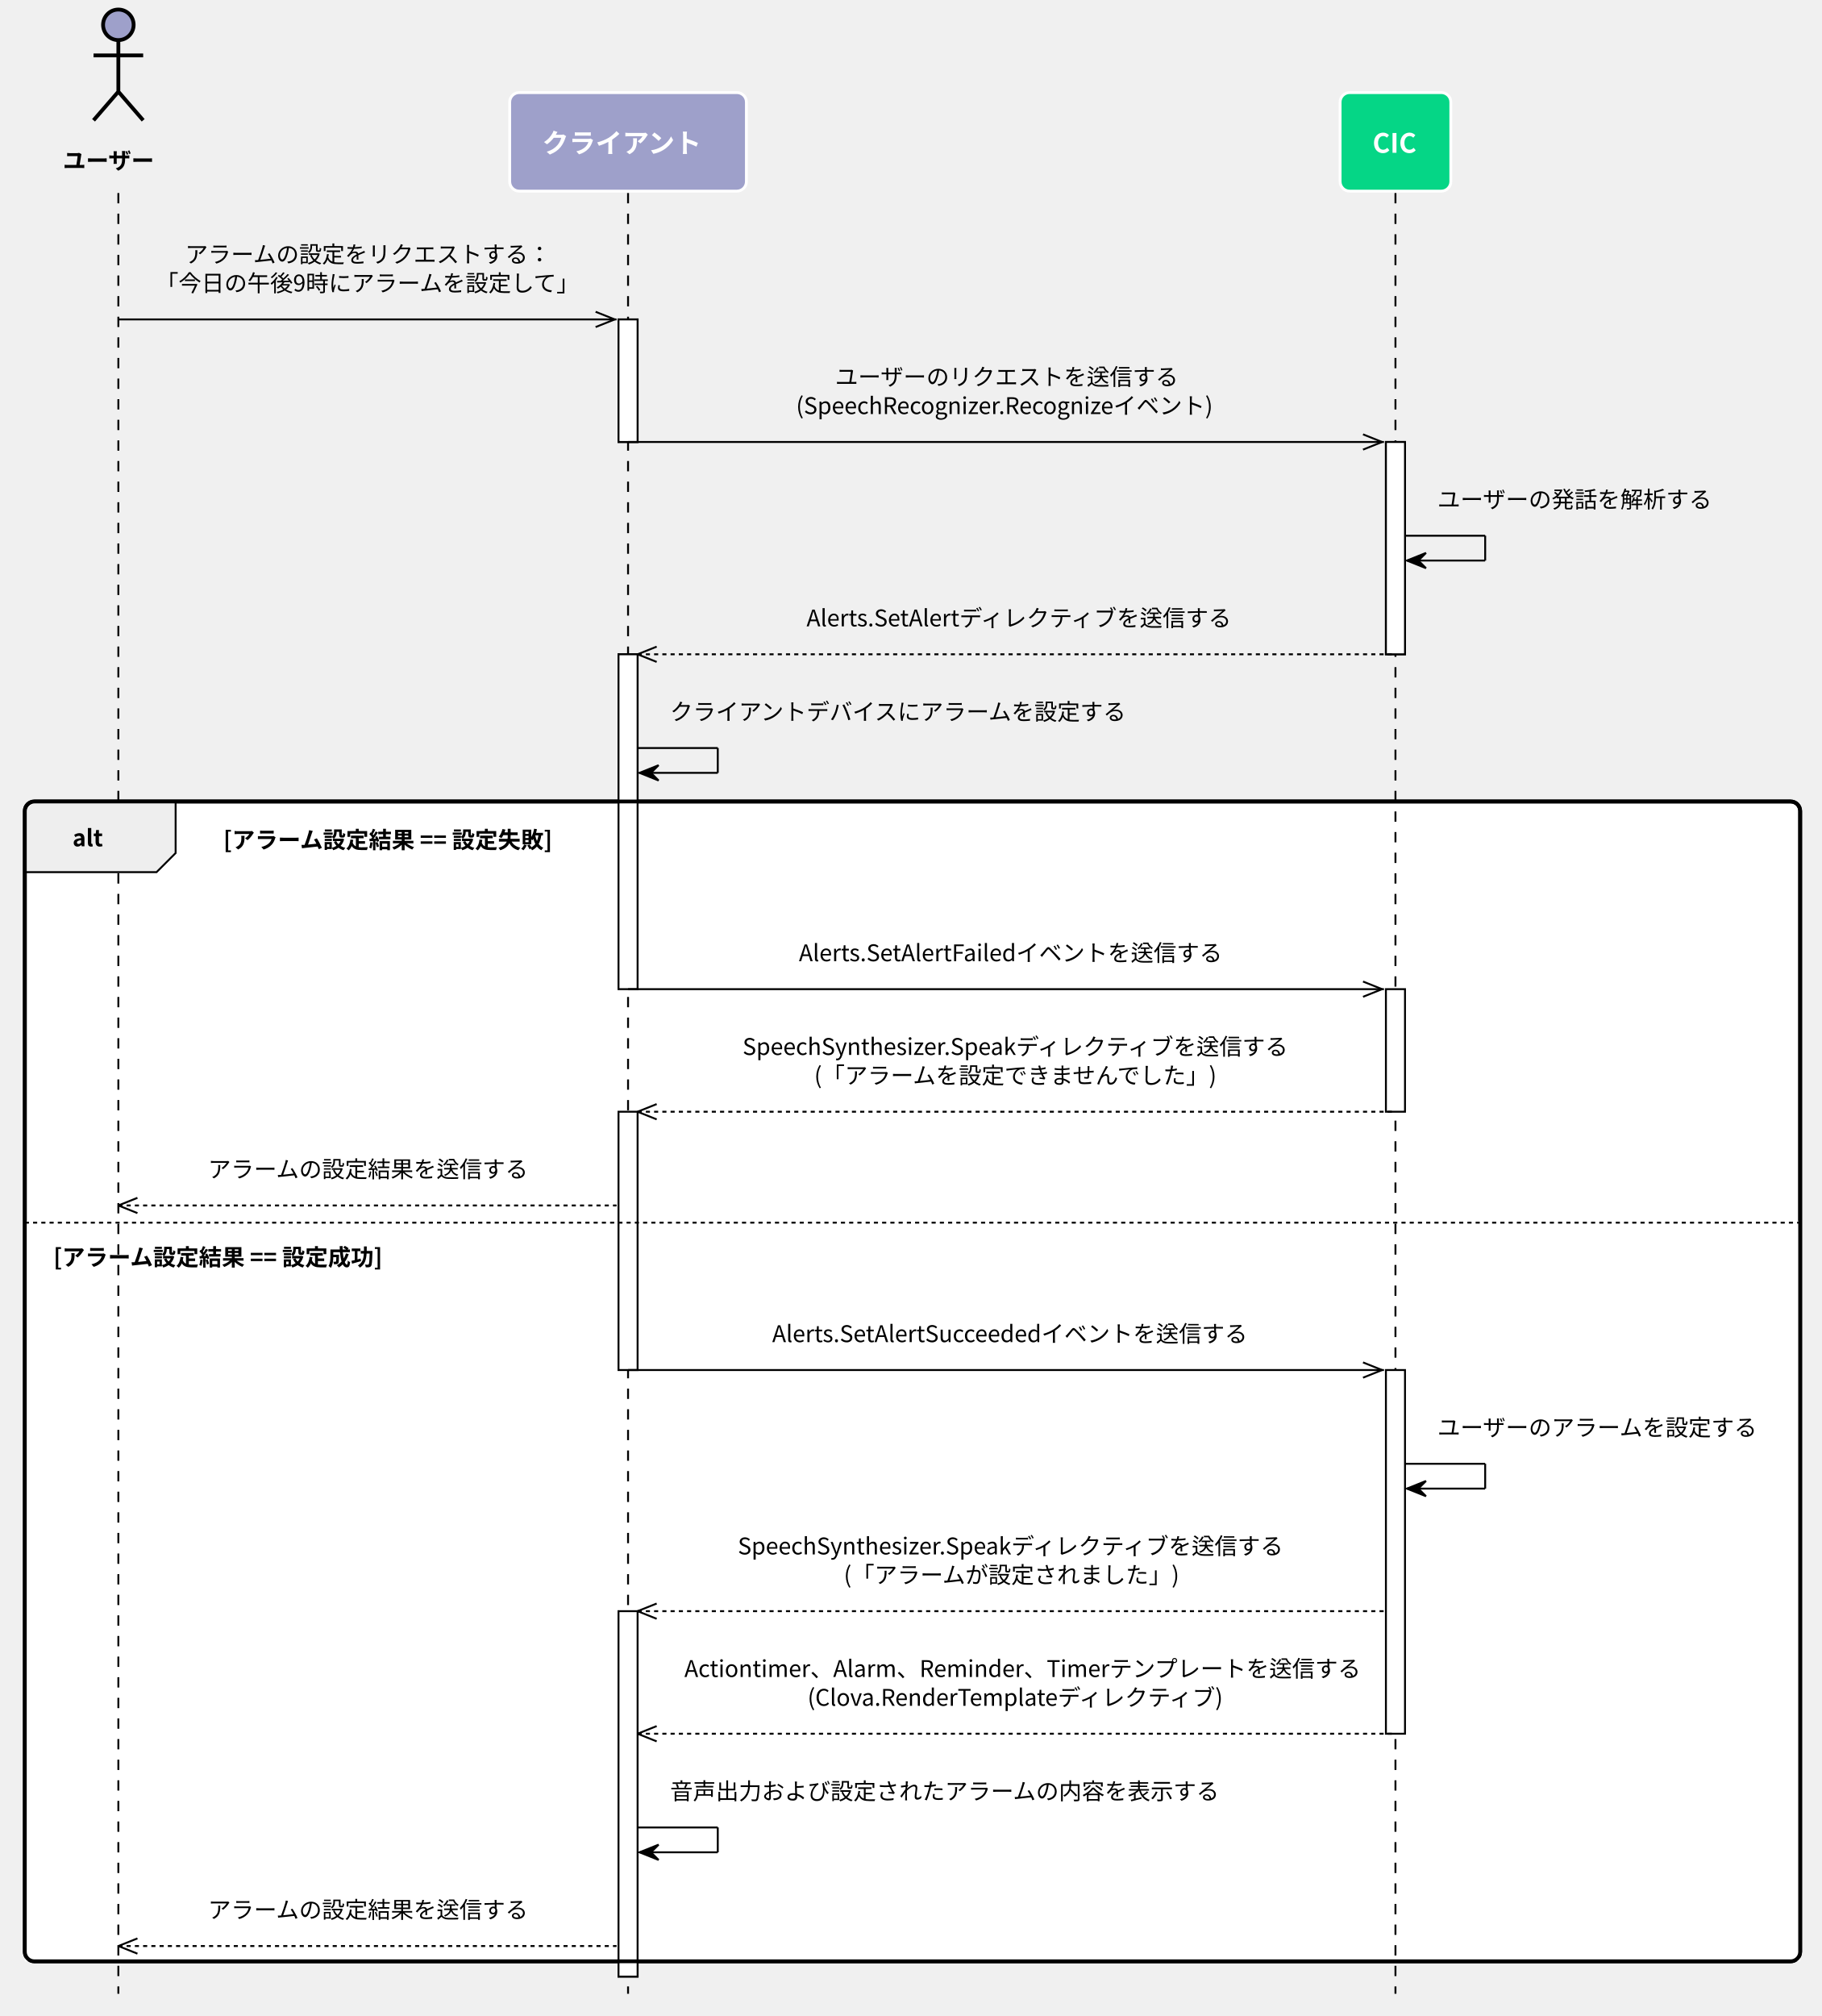
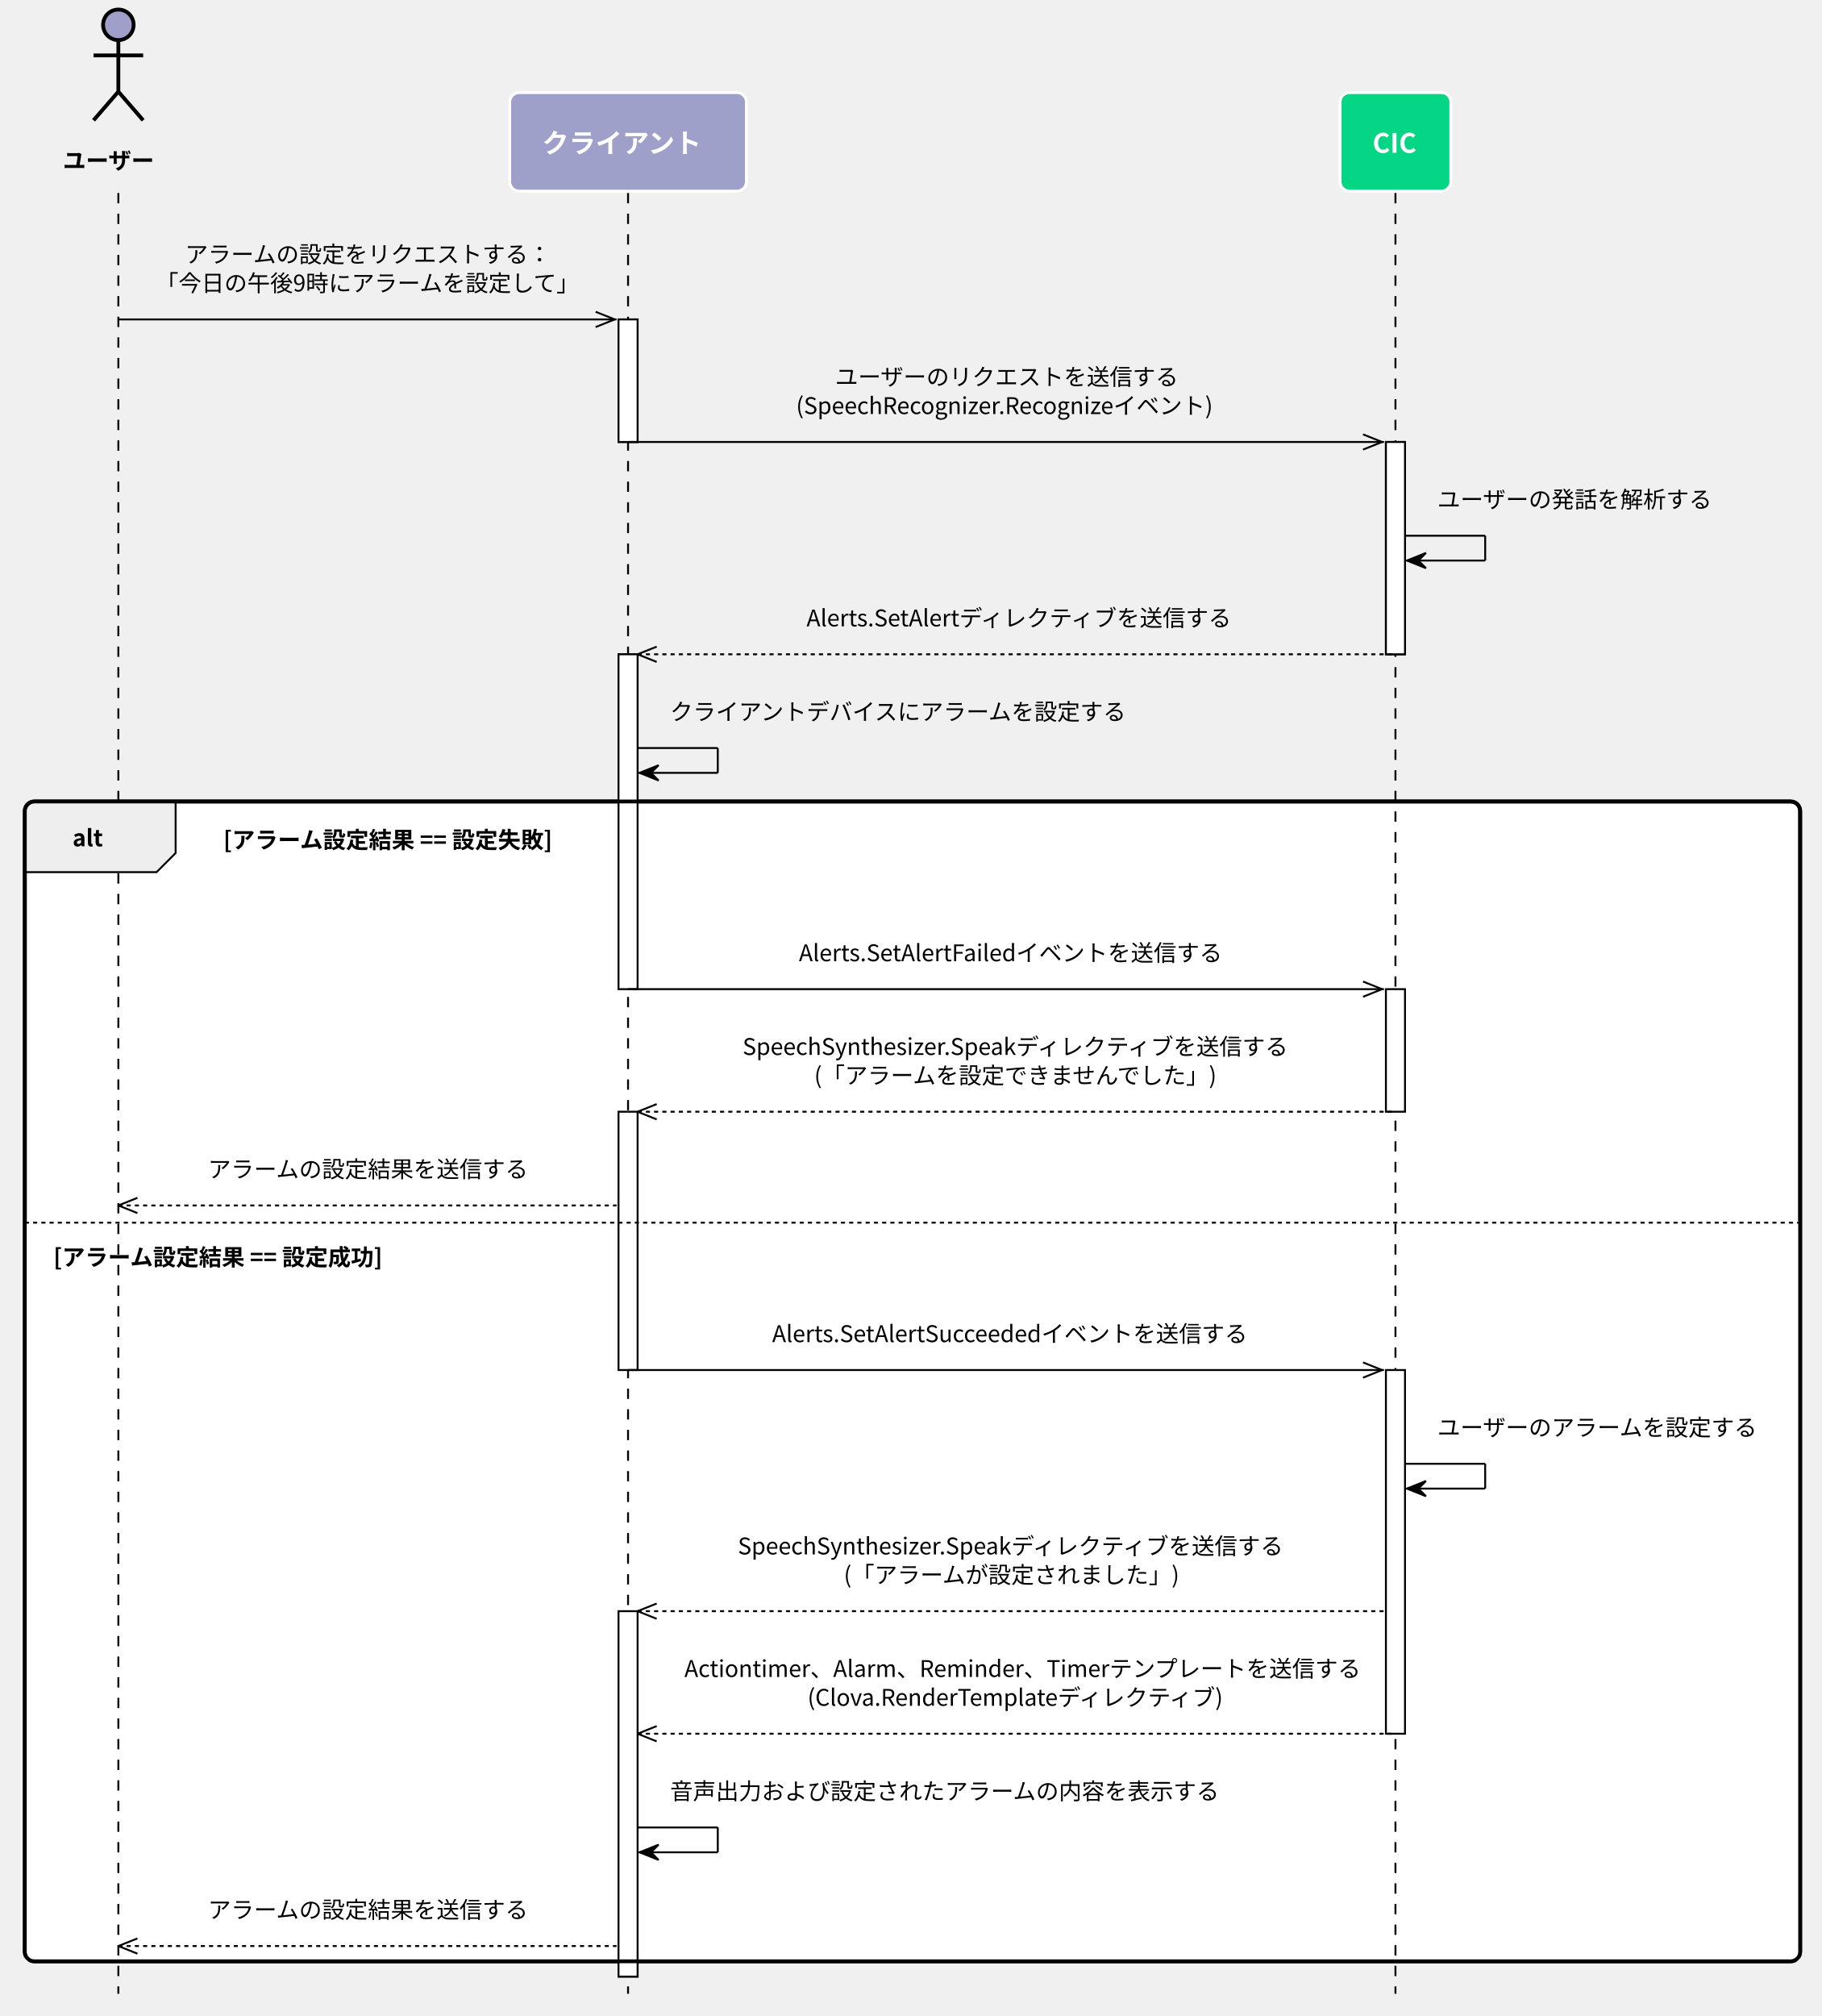
<svg xmlns="http://www.w3.org/2000/svg" contentScriptType="application/ecmascript" contentStyleType="text/css" height="978.189px" preserveAspectRatio="none" style="width:884px;height:978px;" version="1.1" viewBox="0 0 884 978" width="884.632px" zoomAndPan="magnify">
  <defs />
  <g>
    <rect fill="#FFFFFF" height="59.458" style="stroke: #000000; stroke-width: 0.926;" width="9.263" x="300.126" y="154.955" />
    <rect fill="#FFFFFF" height="162.453" style="stroke: #000000; stroke-width: 0.926;" width="9.263" x="300.126" y="317.408" />
    <rect fill="#FFFFFF" height="125.313" style="stroke: #000000; stroke-width: 0.926;" width="9.263" x="300.126" y="539.318" />
    <rect fill="#FFFFFF" height="177.274" style="stroke: #000000; stroke-width: 0.926;" width="9.263" x="300.126" y="781.608" />
    <rect fill="#FFFFFF" height="102.995" style="stroke: #000000; stroke-width: 0.926;" width="9.263" x="672.505" y="214.413" />
    <rect fill="#FFFFFF" height="59.458" style="stroke: #000000; stroke-width: 0.926;" width="9.263" x="672.505" y="479.861" />
    <rect fill="#FFFFFF" height="176.434" style="stroke: #000000; stroke-width: 0.926;" width="9.263" x="672.505" y="664.632" />
    <rect fill="#FFFFFF" height="562.65" rx="4.632" ry="4.632" style="stroke: #000000; stroke-width: 1.853;" width="861.474" x="12.042" y="388.821" />
    <rect fill="#FFFFFF" height="359.266" style="stroke: none; stroke-width: 0.926;" width="861.474" x="12.042" y="592.205" />
    <line style="stroke: #000000; stroke-width: 0.926; stroke-dasharray: 5.0,5.0;" x1="57.432" x2="57.432" y1="93.645" y2="967.218" />
    <line style="stroke: #000000; stroke-width: 0.926; stroke-dasharray: 5.0,5.0;" x1="304.758" x2="304.758" y1="93.645" y2="967.218" />
    <line style="stroke: #000000; stroke-width: 0.926; stroke-dasharray: 5.0,5.0;" x1="677.137" x2="677.137" y1="93.645" y2="967.218" />
-     <text fill="#000000" font-family="Noto Sans CJK KR" font-size="11.116" font-weight="bold" lengthAdjust="spacingAndGlyphs" textLength="48.168" x="30.568" y="81.939">ユーザー</text>
+     <text fill="#000000" font-family="Noto Sans CJK JP" font-size="11.116" font-weight="bold" lengthAdjust="spacingAndGlyphs" textLength="48.168" x="30.568" y="81.939">ユーザー</text>
    <ellipse cx="57.432" cy="12.042" fill="#9EA0CA" rx="7.41" ry="7.41" style="stroke: #000000; stroke-width: 1.853;" />
    <path d="M57.432,19.453 L57.432,44.463 M45.389,26.863 L69.474,26.863 M57.432,44.463 L45.389,58.358 M57.432,44.463 L69.474,58.358 " fill="none" style="stroke: #000000; stroke-width: 1.853;" />
    <rect fill="#9EA0CA" height="47.807" rx="4.632" ry="4.632" style="stroke: #FFFFFF; stroke-width: 1.389;" width="114.863" x="247.326" y="44.912" />
-     <text fill="#FFFFFF" font-family="Noto Sans CJK KR" font-size="12.968" font-weight="bold" lengthAdjust="spacingAndGlyphs" textLength="83.368" x="263.074" y="74.121">クライアント</text>
+     <text fill="#FFFFFF" font-family="Noto Sans CJK JP" font-size="12.968" font-weight="bold" lengthAdjust="spacingAndGlyphs" textLength="83.368" x="263.074" y="74.121">クライアント</text>
    <rect fill="#05D686" height="47.807" rx="4.632" ry="4.632" style="stroke: #FFFFFF; stroke-width: 1.389;" width="53.726" x="650.274" y="44.912" />
-     <text fill="#FFFFFF" font-family="Noto Sans CJK KR" font-size="12.968" font-weight="bold" lengthAdjust="spacingAndGlyphs" textLength="22.232" x="666.021" y="74.121">CIC</text>
+     <text fill="#FFFFFF" font-family="Noto Sans CJK JP" font-size="12.968" font-weight="bold" lengthAdjust="spacingAndGlyphs" textLength="22.232" x="666.021" y="74.121">CIC</text>
    <rect fill="#FFFFFF" height="59.458" style="stroke: #000000; stroke-width: 0.926;" width="9.263" x="300.126" y="154.955" />
    <rect fill="#FFFFFF" height="162.453" style="stroke: #000000; stroke-width: 0.926;" width="9.263" x="300.126" y="317.408" />
    <rect fill="#FFFFFF" height="125.313" style="stroke: #000000; stroke-width: 0.926;" width="9.263" x="300.126" y="539.318" />
    <rect fill="#FFFFFF" height="177.274" style="stroke: #000000; stroke-width: 0.926;" width="9.263" x="300.126" y="781.608" />
    <rect fill="#FFFFFF" height="102.995" style="stroke: #000000; stroke-width: 0.926;" width="9.263" x="672.505" y="214.413" />
    <rect fill="#FFFFFF" height="59.458" style="stroke: #000000; stroke-width: 0.926;" width="9.263" x="672.505" y="479.861" />
    <rect fill="#FFFFFF" height="176.434" style="stroke: #000000; stroke-width: 0.926;" width="9.263" x="672.505" y="664.632" />
    <line style="stroke: #000000; stroke-width: 0.926;" x1="298.274" x2="289.01" y1="154.955" y2="151.25" />
    <line style="stroke: #000000; stroke-width: 0.926;" x1="298.274" x2="289.01" y1="154.955" y2="158.661" />
    <line style="stroke: #000000; stroke-width: 0.926;" x1="57.432" x2="299.2" y1="154.955" y2="154.955" />
-     <text fill="#000000" font-family="Noto Sans CJK KR" font-size="11.116" lengthAdjust="spacingAndGlyphs" textLength="177.853" x="89.853" y="127.415">アラームの設定をリクエストする：</text>
-     <text fill="#000000" font-family="Noto Sans CJK KR" font-size="11.116" lengthAdjust="spacingAndGlyphs" textLength="206.568" x="75.495" y="141.397">「今日の午後9時にアラームを設定して」</text>
+     <text fill="#000000" font-family="Noto Sans CJK JP" font-size="11.116" lengthAdjust="spacingAndGlyphs" textLength="177.853" x="89.853" y="127.415">アラームの設定をリクエストする：</text>
+     <text fill="#000000" font-family="Noto Sans CJK JP" font-size="11.116" lengthAdjust="spacingAndGlyphs" textLength="206.568" x="75.495" y="141.397">「今日の午後9時にアラームを設定して」</text>
    <line style="stroke: #000000; stroke-width: 0.926;" x1="670.653" x2="661.389" y1="214.413" y2="210.708" />
    <line style="stroke: #000000; stroke-width: 0.926;" x1="670.653" x2="661.389" y1="214.413" y2="218.118" />
    <line style="stroke: #000000; stroke-width: 0.926;" x1="304.758" x2="671.579" y1="214.413" y2="214.413" />
-     <text fill="#000000" font-family="Noto Sans CJK KR" font-size="11.116" lengthAdjust="spacingAndGlyphs" textLength="166.737" x="405.263" y="186.873">ユーザーのリクエストを送信する</text>
-     <text fill="#000000" font-family="Noto Sans CJK KR" font-size="11.116" lengthAdjust="spacingAndGlyphs" textLength="204.716" x="386.274" y="200.855">(SpeechRecognizer.Recognizeイベント)</text>
+     <text fill="#000000" font-family="Noto Sans CJK JP" font-size="11.116" lengthAdjust="spacingAndGlyphs" textLength="166.737" x="405.263" y="186.873">ユーザーのリクエストを送信する</text>
+     <text fill="#000000" font-family="Noto Sans CJK JP" font-size="11.116" lengthAdjust="spacingAndGlyphs" textLength="204.716" x="386.274" y="200.855">(SpeechRecognizer.Recognizeイベント)</text>
    <line style="stroke: #000000; stroke-width: 0.926;" x1="681.768" x2="720.674" y1="259.889" y2="259.889" />
    <line style="stroke: #000000; stroke-width: 0.926;" x1="720.674" x2="720.674" y1="259.889" y2="271.932" />
    <line style="stroke: #000000; stroke-width: 0.926;" x1="682.695" x2="720.674" y1="271.932" y2="271.932" />
    <polygon fill="#000000" points="691.958,268.226,682.695,271.932,691.958,275.637,688.253,271.932" style="stroke: #000000; stroke-width: 0.926;" />
-     <text fill="#000000" font-family="Noto Sans CJK KR" font-size="11.116" lengthAdjust="spacingAndGlyphs" textLength="133.389" x="697.516" y="246.331">ユーザーの発話を解析する</text>
+     <text fill="#000000" font-family="Noto Sans CJK JP" font-size="11.116" lengthAdjust="spacingAndGlyphs" textLength="133.389" x="697.516" y="246.331">ユーザーの発話を解析する</text>
    <line style="stroke: #000000; stroke-width: 0.926;" x1="309.389" x2="318.653" y1="317.408" y2="313.703" />
    <line style="stroke: #000000; stroke-width: 0.926;" x1="309.389" x2="318.653" y1="317.408" y2="321.113" />
    <line style="stroke: #000000; stroke-width: 0.926; stroke-dasharray: 2.0,2.0;" x1="309.389" x2="676.211" y1="317.408" y2="317.408" />
-     <text fill="#000000" font-family="Noto Sans CJK KR" font-size="11.116" lengthAdjust="spacingAndGlyphs" textLength="203.79" x="391.368" y="303.85">Alerts.SetAlertディレクティブを送信する</text>
+     <text fill="#000000" font-family="Noto Sans CJK JP" font-size="11.116" lengthAdjust="spacingAndGlyphs" textLength="203.79" x="391.368" y="303.85">Alerts.SetAlertディレクティブを送信する</text>
    <line style="stroke: #000000; stroke-width: 0.926;" x1="309.389" x2="348.295" y1="362.884" y2="362.884" />
    <line style="stroke: #000000; stroke-width: 0.926;" x1="348.295" x2="348.295" y1="362.884" y2="374.926" />
    <line style="stroke: #000000; stroke-width: 0.926;" x1="310.316" x2="348.295" y1="374.926" y2="374.926" />
    <polygon fill="#000000" points="319.579,371.221,310.316,374.926,319.579,378.632,315.874,374.926" style="stroke: #000000; stroke-width: 0.926;" />
-     <text fill="#000000" font-family="Noto Sans CJK KR" font-size="11.116" lengthAdjust="spacingAndGlyphs" textLength="222.316" x="325.137" y="349.326">クライアントデバイスにアラームを設定する</text>
+     <text fill="#000000" font-family="Noto Sans CJK JP" font-size="11.116" lengthAdjust="spacingAndGlyphs" textLength="222.316" x="325.137" y="349.326">クライアントデバイスにアラームを設定する</text>
    <path d="M16.674,388.821 L85.221,388.821 L85.221,413.832 L75.958,423.095 L12.042,423.095 L12.042,393.453 " fill="#EEEEEE" style="stroke: #000000; stroke-width: 0.926;" />
    <rect fill="none" height="562.65" rx="4.632" ry="4.632" style="stroke: #000000; stroke-width: 1.853;" width="861.474" x="12.042" y="388.821" />
-     <text fill="#000000" font-family="Noto Sans CJK KR" font-size="11.116" font-weight="bold" lengthAdjust="spacingAndGlyphs" textLength="12.968" x="35.2" y="410.55">alt</text>
-     <text fill="#000000" font-family="Noto Sans CJK KR" font-size="11.116" font-weight="bold" lengthAdjust="spacingAndGlyphs" textLength="170.442" x="108.379" y="411.476">[アラーム設定結果 == 設定失敗]</text>
+     <text fill="#000000" font-family="Noto Sans CJK JP" font-size="11.116" font-weight="bold" lengthAdjust="spacingAndGlyphs" textLength="12.968" x="35.2" y="410.55">alt</text>
+     <text fill="#000000" font-family="Noto Sans CJK JP" font-size="11.116" font-weight="bold" lengthAdjust="spacingAndGlyphs" textLength="170.442" x="108.379" y="411.476">[アラーム設定結果 == 設定失敗]</text>
    <line style="stroke: #000000; stroke-width: 0.926;" x1="670.653" x2="661.389" y1="479.861" y2="476.155" />
    <line style="stroke: #000000; stroke-width: 0.926;" x1="670.653" x2="661.389" y1="479.861" y2="483.566" />
    <line style="stroke: #000000; stroke-width: 0.926;" x1="304.758" x2="671.579" y1="479.861" y2="479.861" />
-     <text fill="#000000" font-family="Noto Sans CJK KR" font-size="11.116" lengthAdjust="spacingAndGlyphs" textLength="201.937" x="387.663" y="466.302">Alerts.SetAlertFailedイベントを送信する</text>
+     <text fill="#000000" font-family="Noto Sans CJK JP" font-size="11.116" lengthAdjust="spacingAndGlyphs" textLength="201.937" x="387.663" y="466.302">Alerts.SetAlertFailedイベントを送信する</text>
    <line style="stroke: #000000; stroke-width: 0.926;" x1="309.389" x2="318.653" y1="539.318" y2="535.613" />
    <line style="stroke: #000000; stroke-width: 0.926;" x1="309.389" x2="318.653" y1="539.318" y2="543.024" />
    <line style="stroke: #000000; stroke-width: 0.926; stroke-dasharray: 2.0,2.0;" x1="309.389" x2="676.211" y1="539.318" y2="539.318" />
-     <text fill="#000000" font-family="Noto Sans CJK KR" font-size="11.116" lengthAdjust="spacingAndGlyphs" textLength="265.853" x="360.337" y="511.779">SpeechSynthesizer.Speakディレクティブを送信する</text>
-     <text fill="#000000" font-family="Noto Sans CJK KR" font-size="11.116" lengthAdjust="spacingAndGlyphs" textLength="196.379" x="395.074" y="525.76">(「アラームを設定できませんでした」)</text>
+     <text fill="#000000" font-family="Noto Sans CJK JP" font-size="11.116" lengthAdjust="spacingAndGlyphs" textLength="265.853" x="360.337" y="511.779">SpeechSynthesizer.Speakディレクティブを送信する</text>
+     <text fill="#000000" font-family="Noto Sans CJK JP" font-size="11.116" lengthAdjust="spacingAndGlyphs" textLength="196.379" x="395.074" y="525.76">(「アラームを設定できませんでした」)</text>
    <line style="stroke: #000000; stroke-width: 0.926;" x1="57.432" x2="66.695" y1="584.795" y2="581.09" />
    <line style="stroke: #000000; stroke-width: 0.926;" x1="57.432" x2="66.695" y1="584.795" y2="588.5" />
    <line style="stroke: #000000; stroke-width: 0.926; stroke-dasharray: 2.0,2.0;" x1="57.432" x2="299.2" y1="584.795" y2="584.795" />
-     <text fill="#000000" font-family="Noto Sans CJK KR" font-size="11.116" lengthAdjust="spacingAndGlyphs" textLength="155.621" x="100.968" y="571.236">アラームの設定結果を送信する</text>
+     <text fill="#000000" font-family="Noto Sans CJK JP" font-size="11.116" lengthAdjust="spacingAndGlyphs" textLength="155.621" x="100.968" y="571.236">アラームの設定結果を送信する</text>
    <line style="stroke: #000000; stroke-width: 0.926; stroke-dasharray: 2.0,2.0;" x1="12.042" x2="873.516" y1="593.132" y2="593.132" />
-     <text fill="#000000" font-family="Noto Sans CJK KR" font-size="11.116" font-weight="bold" lengthAdjust="spacingAndGlyphs" textLength="170.442" x="25.937" y="613.934">[アラーム設定結果 == 設定成功]</text>
+     <text fill="#000000" font-family="Noto Sans CJK JP" font-size="11.116" font-weight="bold" lengthAdjust="spacingAndGlyphs" textLength="170.442" x="25.937" y="613.934">[アラーム設定結果 == 設定成功]</text>
    <line style="stroke: #000000; stroke-width: 0.926;" x1="670.653" x2="661.389" y1="664.632" y2="660.926" />
    <line style="stroke: #000000; stroke-width: 0.926;" x1="670.653" x2="661.389" y1="664.632" y2="668.337" />
    <line style="stroke: #000000; stroke-width: 0.926;" x1="304.758" x2="671.579" y1="664.632" y2="664.632" />
-     <text fill="#000000" font-family="Noto Sans CJK KR" font-size="11.116" lengthAdjust="spacingAndGlyphs" textLength="227.874" x="374.695" y="651.073">Alerts.SetAlertSucceededイベントを送信する</text>
+     <text fill="#000000" font-family="Noto Sans CJK JP" font-size="11.116" lengthAdjust="spacingAndGlyphs" textLength="227.874" x="374.695" y="651.073">Alerts.SetAlertSucceededイベントを送信する</text>
    <line style="stroke: #000000; stroke-width: 0.926;" x1="681.768" x2="720.674" y1="710.108" y2="710.108" />
    <line style="stroke: #000000; stroke-width: 0.926;" x1="720.674" x2="720.674" y1="710.108" y2="722.15" />
    <line style="stroke: #000000; stroke-width: 0.926;" x1="682.695" x2="720.674" y1="722.15" y2="722.15" />
    <polygon fill="#000000" points="691.958,718.445,682.695,722.15,691.958,725.855,688.253,722.15" style="stroke: #000000; stroke-width: 0.926;" />
-     <text fill="#000000" font-family="Noto Sans CJK KR" font-size="11.116" lengthAdjust="spacingAndGlyphs" textLength="155.621" x="697.516" y="696.55">ユーザーのアラームを設定する</text>
+     <text fill="#000000" font-family="Noto Sans CJK JP" font-size="11.116" lengthAdjust="spacingAndGlyphs" textLength="155.621" x="697.516" y="696.55">ユーザーのアラームを設定する</text>
    <line style="stroke: #000000; stroke-width: 0.926;" x1="309.389" x2="318.653" y1="781.608" y2="777.903" />
    <line style="stroke: #000000; stroke-width: 0.926;" x1="309.389" x2="318.653" y1="781.608" y2="785.313" />
    <line style="stroke: #000000; stroke-width: 0.926; stroke-dasharray: 2.0,2.0;" x1="309.389" x2="671.579" y1="781.608" y2="781.608" />
-     <text fill="#000000" font-family="Noto Sans CJK KR" font-size="11.116" lengthAdjust="spacingAndGlyphs" textLength="265.853" x="358.021" y="754.068">SpeechSynthesizer.Speakディレクティブを送信する</text>
-     <text fill="#000000" font-family="Noto Sans CJK KR" font-size="11.116" lengthAdjust="spacingAndGlyphs" textLength="163.032" x="409.432" y="768.05">(「アラームが設定されました」)</text>
+     <text fill="#000000" font-family="Noto Sans CJK JP" font-size="11.116" lengthAdjust="spacingAndGlyphs" textLength="265.853" x="358.021" y="754.068">SpeechSynthesizer.Speakディレクティブを送信する</text>
+     <text fill="#000000" font-family="Noto Sans CJK JP" font-size="11.116" lengthAdjust="spacingAndGlyphs" textLength="163.032" x="409.432" y="768.05">(「アラームが設定されました」)</text>
    <line style="stroke: #000000; stroke-width: 0.926;" x1="309.389" x2="318.653" y1="841.066" y2="837.361" />
    <line style="stroke: #000000; stroke-width: 0.926;" x1="309.389" x2="318.653" y1="841.066" y2="844.771" />
    <line style="stroke: #000000; stroke-width: 0.926; stroke-dasharray: 2.0,2.0;" x1="309.389" x2="676.211" y1="841.066" y2="841.066" />
-     <text fill="#000000" font-family="Noto Sans CJK KR" font-size="11.116" lengthAdjust="spacingAndGlyphs" textLength="322.358" x="332.084" y="813.526">Actiontimer、Alarm、Reminder、Timerテンプレートを送信する</text>
-     <text fill="#000000" font-family="Noto Sans CJK KR" font-size="11.116" lengthAdjust="spacingAndGlyphs" textLength="202.863" x="391.832" y="827.508">(Clova.RenderTemplateディレクティブ)</text>
+     <text fill="#000000" font-family="Noto Sans CJK JP" font-size="11.116" lengthAdjust="spacingAndGlyphs" textLength="322.358" x="332.084" y="813.526">Actiontimer、Alarm、Reminder、Timerテンプレートを送信する</text>
+     <text fill="#000000" font-family="Noto Sans CJK JP" font-size="11.116" lengthAdjust="spacingAndGlyphs" textLength="202.863" x="391.832" y="827.508">(Clova.RenderTemplateディレクティブ)</text>
    <line style="stroke: #000000; stroke-width: 0.926;" x1="309.389" x2="348.295" y1="886.542" y2="886.542" />
    <line style="stroke: #000000; stroke-width: 0.926;" x1="348.295" x2="348.295" y1="886.542" y2="898.584" />
    <line style="stroke: #000000; stroke-width: 0.926;" x1="310.316" x2="348.295" y1="898.584" y2="898.584" />
    <polygon fill="#000000" points="319.579,894.879,310.316,898.584,319.579,902.289,315.874,898.584" style="stroke: #000000; stroke-width: 0.926;" />
-     <text fill="#000000" font-family="Noto Sans CJK KR" font-size="11.116" lengthAdjust="spacingAndGlyphs" textLength="266.779" x="325.137" y="872.984">音声出力および設定されたアラームの内容を表示する</text>
+     <text fill="#000000" font-family="Noto Sans CJK JP" font-size="11.116" lengthAdjust="spacingAndGlyphs" textLength="266.779" x="325.137" y="872.984">音声出力および設定されたアラームの内容を表示する</text>
    <line style="stroke: #000000; stroke-width: 0.926;" x1="57.432" x2="66.695" y1="944.061" y2="940.355" />
    <line style="stroke: #000000; stroke-width: 0.926;" x1="57.432" x2="66.695" y1="944.061" y2="947.766" />
    <line style="stroke: #000000; stroke-width: 0.926; stroke-dasharray: 2.0,2.0;" x1="57.432" x2="299.2" y1="944.061" y2="944.061" />
-     <text fill="#000000" font-family="Noto Sans CJK KR" font-size="11.116" lengthAdjust="spacingAndGlyphs" textLength="155.621" x="100.968" y="930.502">アラームの設定結果を送信する</text>
+     <text fill="#000000" font-family="Noto Sans CJK JP" font-size="11.116" lengthAdjust="spacingAndGlyphs" textLength="155.621" x="100.968" y="930.502">アラームの設定結果を送信する</text>
  </g>
</svg>
